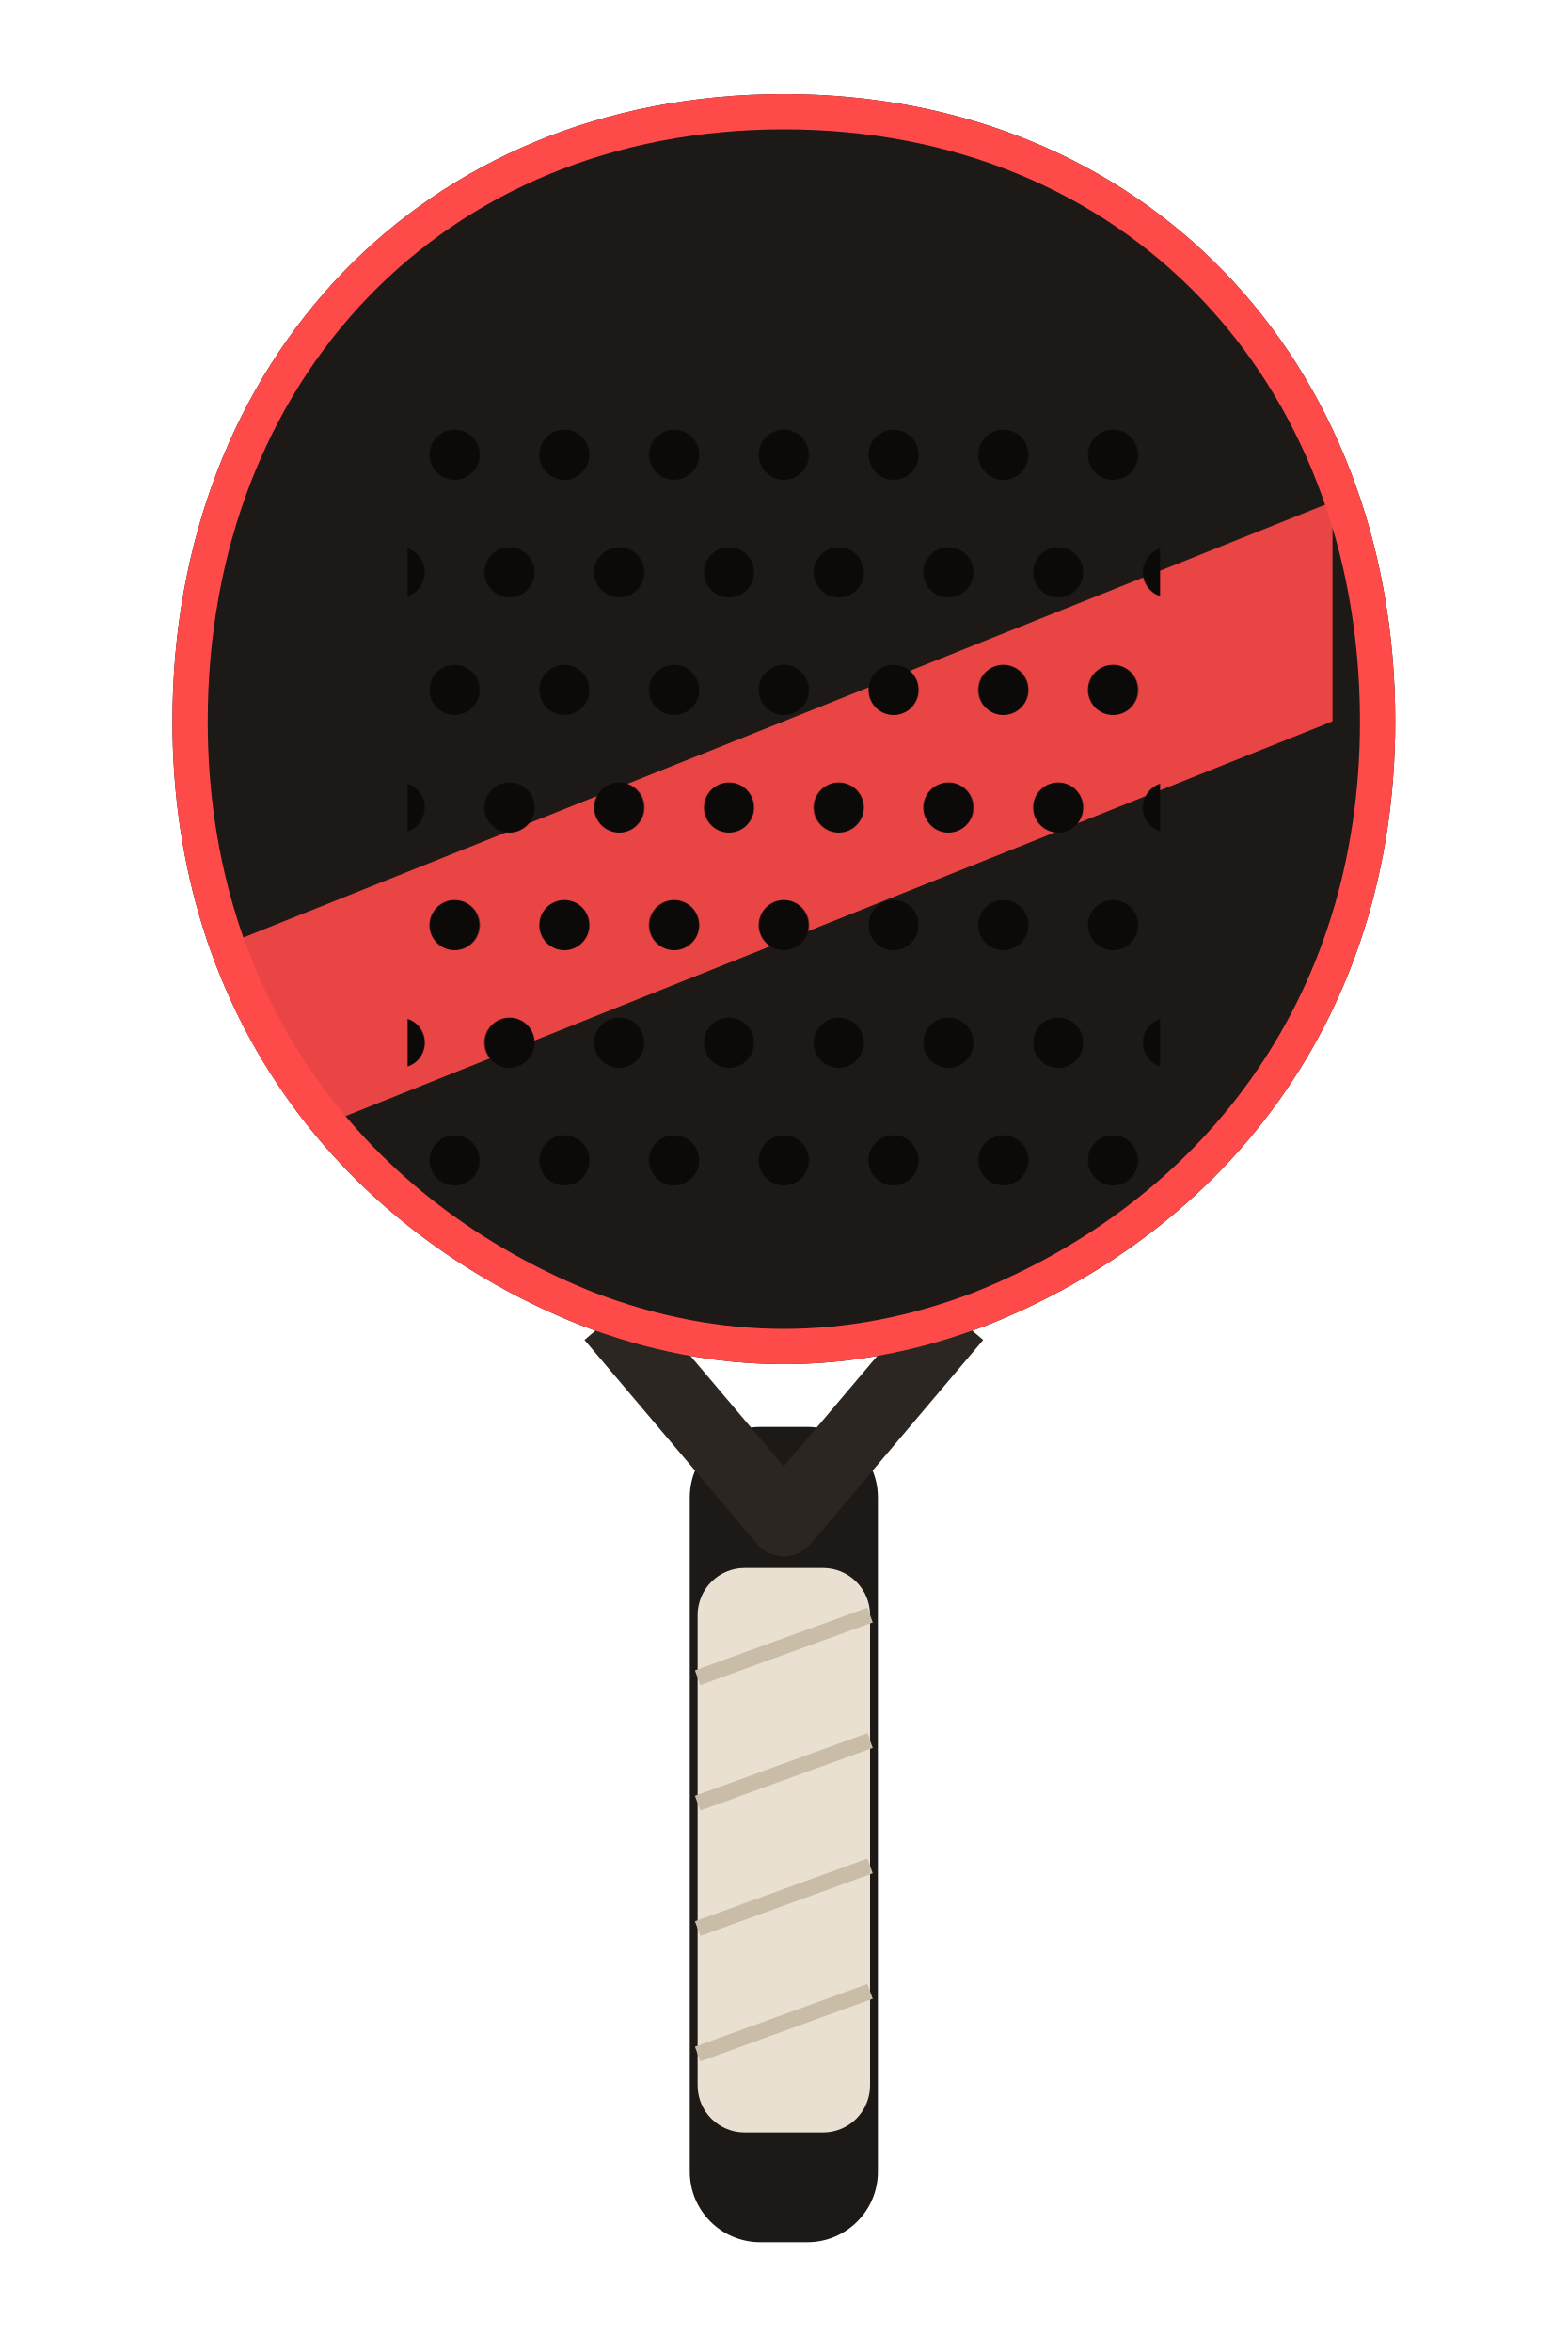
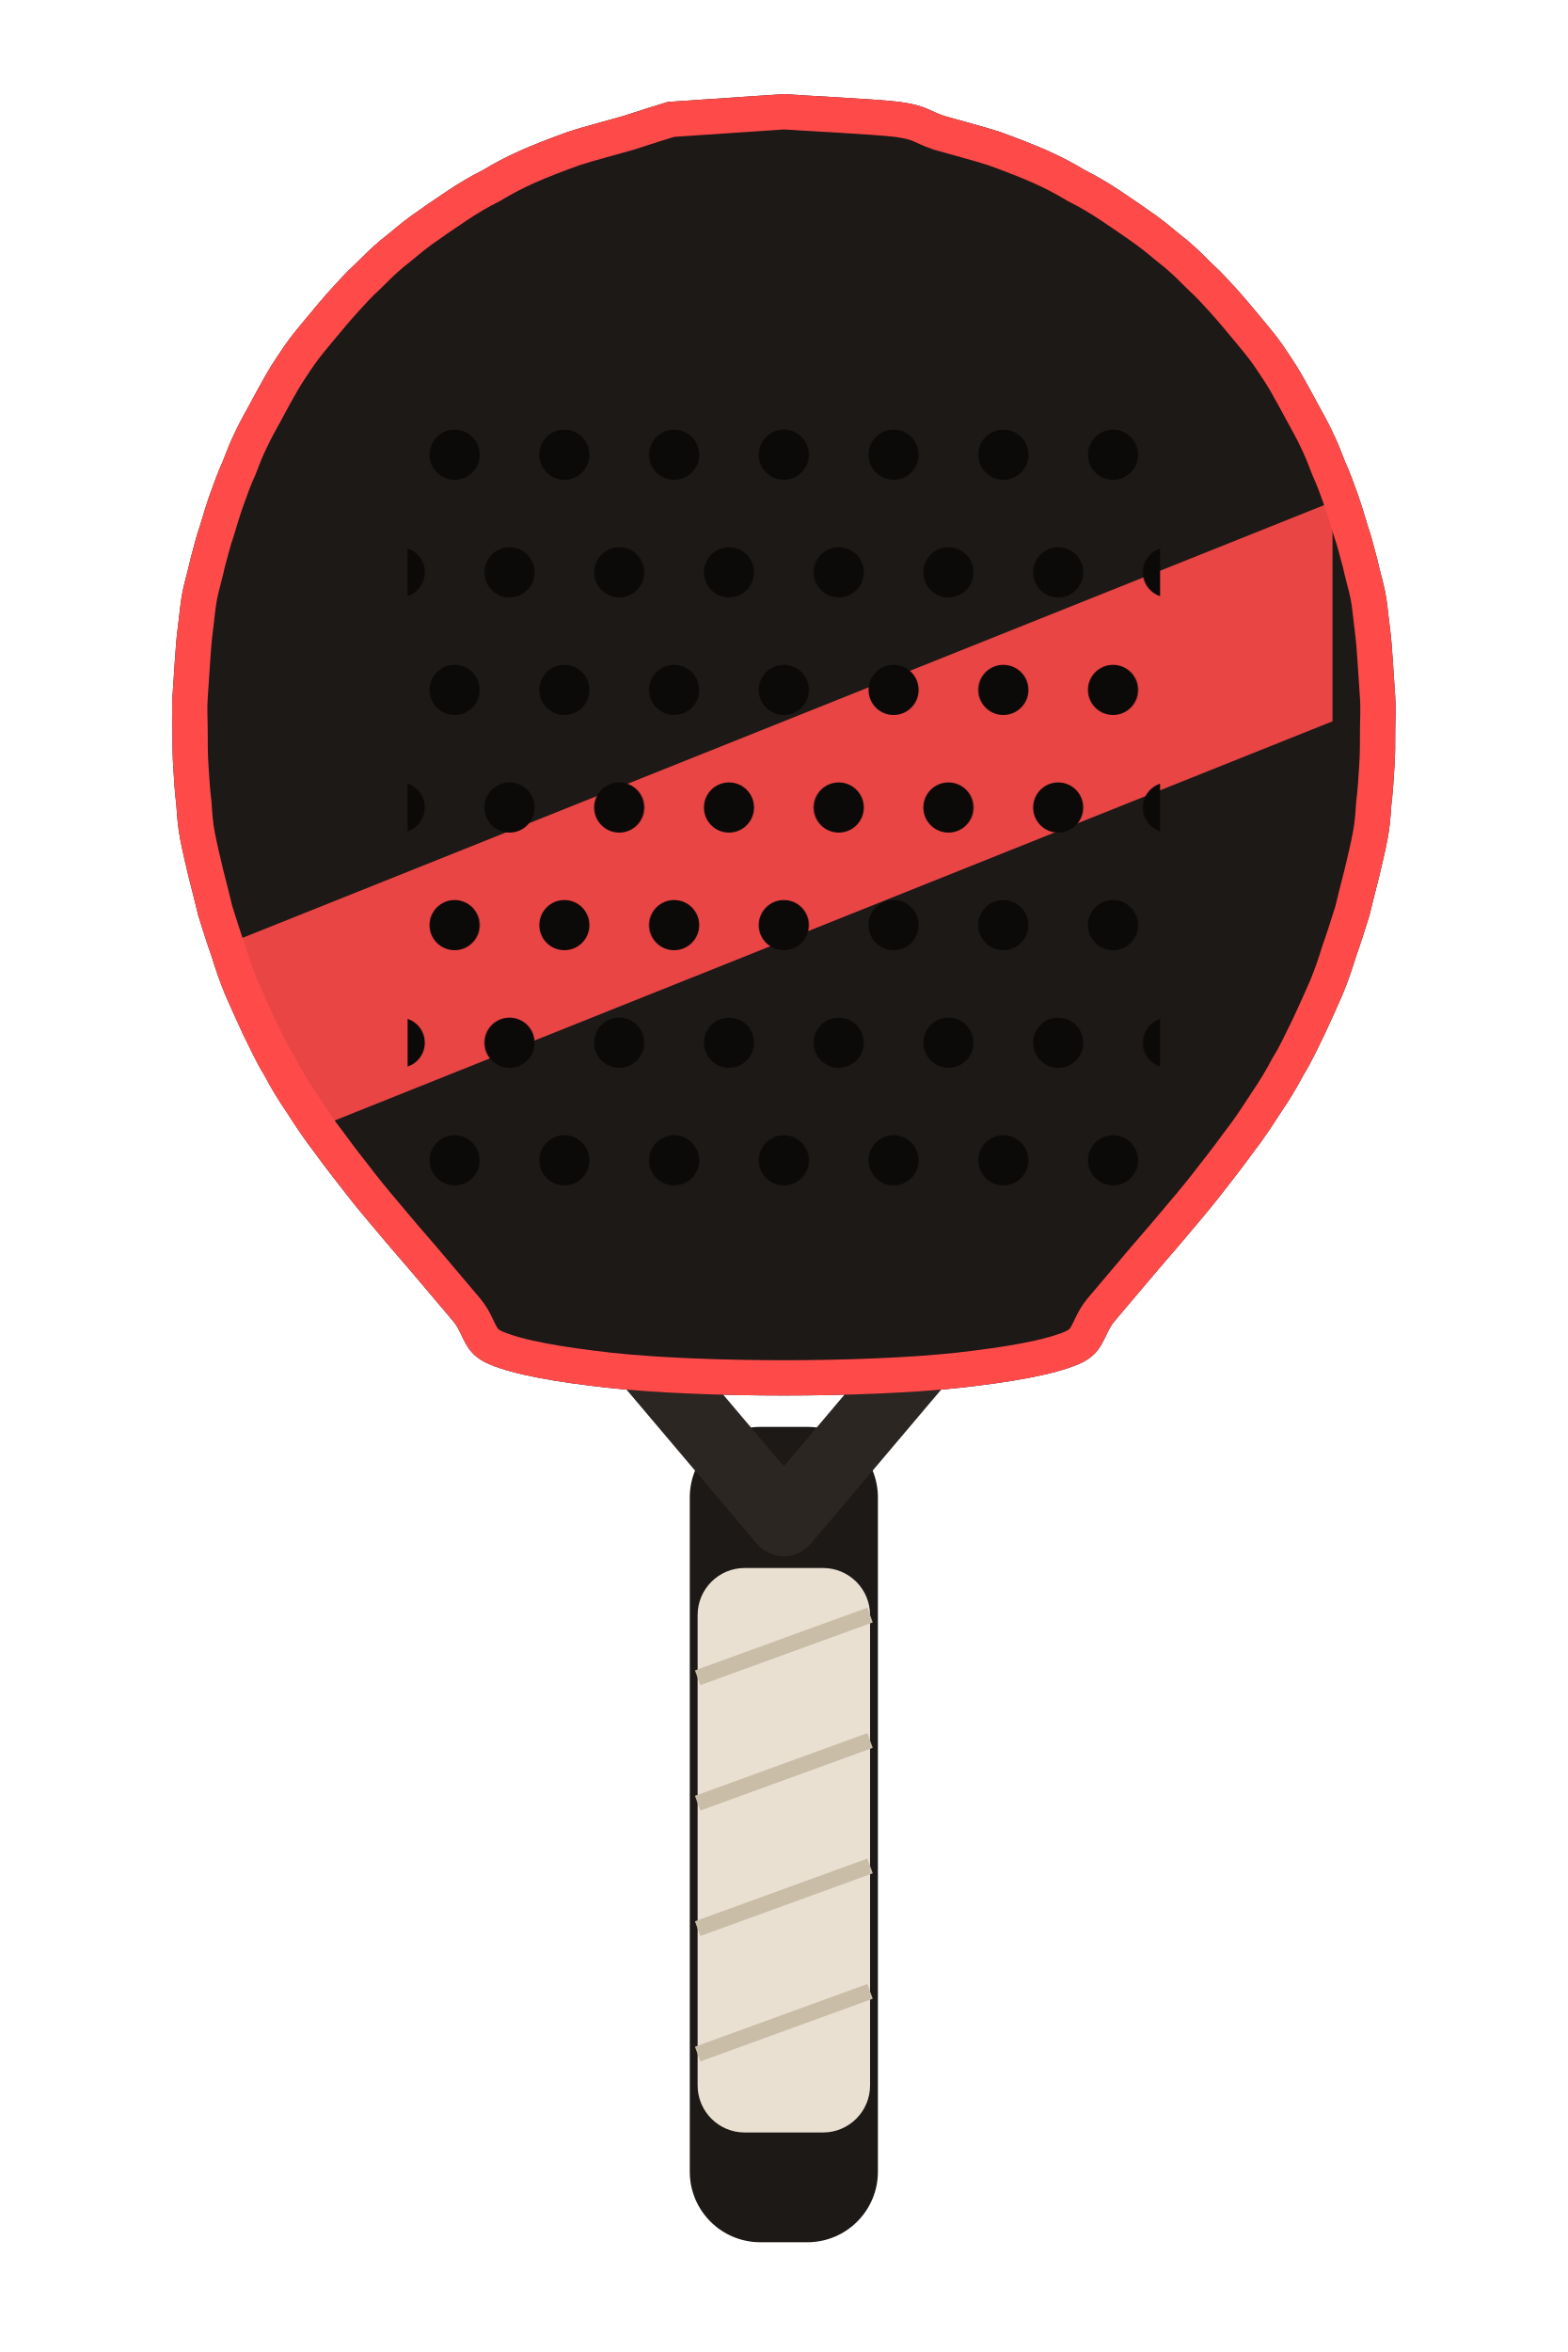
<svg xmlns="http://www.w3.org/2000/svg" viewBox="0 0 200 300">
  <defs>
    <clipPath id="c">
-       <path d="M100 12C146 12 178 46 178 92C178 130 156 157 126 169Q113 174 100 174Q87 174 74 169C44 157 22 130 22 92C22 46 54 12 100 12Z" />
+       <path d="M100.0 12.0C102.5 12.2 111.4 12.6 114.8 13.0C118.3 13.5 118.4 14.1 120.5 14.8C122.6 15.4 125.3 16.1 127.5 16.8C129.7 17.6 131.8 18.4 133.6 19.2C135.4 20.0 136.9 20.8 138.4 21.7C140.0 22.5 141.5 23.4 143.0 24.4C144.5 25.4 146.1 26.5 147.5 27.5C148.9 28.5 150.1 29.6 151.4 30.6C152.6 31.6 153.7 32.7 154.7 33.7C155.8 34.7 156.7 35.7 157.7 36.8C158.7 37.9 159.7 39.1 160.7 40.3C161.7 41.5 162.8 42.8 163.7 44.1C164.5 45.3 165.2 46.3 165.9 47.5C166.6 48.7 167.3 50.0 168.0 51.3C168.7 52.6 169.4 53.8 170.0 55.1C170.6 56.3 171.1 57.6 171.6 58.9C172.2 60.2 172.7 61.6 173.2 63.0C173.7 64.4 174.1 65.8 174.5 67.1C175.0 68.5 175.3 69.9 175.7 71.3C176.0 72.7 176.4 74.0 176.7 75.4C177.0 76.9 177.1 78.4 177.3 79.9C177.5 81.4 177.6 82.9 177.7 84.4C177.8 85.9 177.9 87.4 178.0 88.9C178.1 90.4 178.0 91.9 178.0 93.3C178.0 94.8 178.0 96.3 177.9 97.8C177.8 99.4 177.7 101.1 177.5 102.7C177.4 104.2 177.3 105.6 177.0 107.1C176.7 108.7 176.3 110.3 175.9 112.0C175.5 113.6 175.1 115.1 174.7 116.8C174.2 118.4 173.6 120.3 173.0 122.0C172.5 123.6 172.0 125.1 171.3 126.8C170.6 128.4 169.8 130.2 169.0 131.9C168.1 133.7 167.3 135.5 166.3 137.1C165.4 138.8 164.5 140.3 163.4 141.9C162.3 143.6 161.2 145.3 159.8 147.1C158.5 148.9 157.0 150.8 155.6 152.6C154.2 154.4 152.8 156.0 151.3 157.8C149.8 159.6 148.1 161.5 146.6 163.3C145.1 165.1 143.7 166.7 142.2 168.5C140.7 170.3 140.9 172.6 137.6 174.0C134.3 175.4 128.8 176.3 122.6 177.0C116.3 177.7 107.5 178.0 100.0 178.0C92.5 178.0 83.7 177.7 77.4 177.0C71.2 176.3 65.7 175.4 62.4 174.0C59.1 172.6 59.3 170.3 57.8 168.5C56.3 166.7 54.9 165.1 53.4 163.3C51.9 161.5 50.2 159.6 48.7 157.8C47.2 156.0 45.8 154.4 44.4 152.6C43.0 150.8 41.5 148.9 40.2 147.1C38.8 145.3 37.7 143.6 36.6 141.9C35.5 140.3 34.6 138.8 33.7 137.1C32.7 135.5 31.9 133.7 31.0 131.9C30.2 130.2 29.4 128.4 28.7 126.8C28.0 125.1 27.5 123.6 27.0 122.0C26.4 120.3 25.8 118.4 25.3 116.8C24.9 115.1 24.5 113.6 24.1 112.0C23.7 110.3 23.3 108.7 23.0 107.1C22.7 105.6 22.6 104.2 22.5 102.7C22.3 101.1 22.2 99.4 22.1 97.8C22.0 96.3 22.0 94.8 22.0 93.3C22.0 91.9 21.9 90.4 22.0 88.9C22.1 87.4 22.2 85.9 22.3 84.4C22.4 82.9 22.5 81.4 22.7 79.9C22.9 78.4 23.0 76.9 23.3 75.4C23.6 74.0 24.0 72.7 24.3 71.3C24.7 69.9 25.0 68.5 25.5 67.1C25.9 65.8 26.3 64.4 26.8 63.0C27.3 61.6 27.8 60.2 28.4 58.9C28.9 57.6 29.4 56.3 30.0 55.1C30.6 53.8 31.3 52.6 32.0 51.3C32.7 50.0 33.4 48.7 34.1 47.5C34.8 46.3 35.5 45.3 36.3 44.1C37.2 42.8 38.3 41.5 39.3 40.3C40.3 39.1 41.3 37.9 42.3 36.8C43.3 35.7 44.2 34.7 45.3 33.7C46.3 32.7 47.4 31.6 48.6 30.6C49.9 29.6 51.1 28.5 52.5 27.5C53.9 26.5 55.5 25.4 57.0 24.4C58.5 23.4 60.0 22.5 61.6 21.7C63.1 20.8 64.6 20.0 66.4 19.2C68.2 18.4 70.3 17.6 72.5 16.8C74.7 16.1 77.4 15.4 79.5 14.8C81.6 14.1 84.2 13.3 85.2 13.0Z" />
    </clipPath>
    <pattern id="h" width="14" height="30" patternUnits="userSpaceOnUse" x="51" y="51">
      <circle cx="7" cy="7" r="3.2" fill="#0c0a09" />
      <circle cx="14" cy="22" r="3.2" fill="#0c0a09" />
      <circle cx="0" cy="22" r="3.2" fill="#0c0a09" />
    </pattern>
  </defs>
  <rect x="88" y="182" width="24" height="104" rx="9" fill="#1c1917" />
  <rect x="89" y="200" width="22" height="72" rx="6" fill="#e9e0d1" />
  <path d="M89 214l22-8M89 230l22-8M89 246l22-8M89 262l22-8" stroke="#c9bda8" stroke-width="2" />
  <path d="M78 168l22 26 22-26" fill="none" stroke="#2b2622" stroke-width="9" stroke-linejoin="round" />
-   <path d="M100 12C146 12 178 46 178 92C178 130 156 157 126 169Q113 174 100 174Q87 174 74 169C44 157 22 130 22 92C22 46 54 12 100 12Z" fill="#1c1917" />
+   <path d="M100.0 12.0C102.5 12.2 111.4 12.6 114.8 13.0C118.3 13.5 118.4 14.1 120.5 14.8C122.6 15.4 125.3 16.1 127.5 16.8C129.7 17.6 131.8 18.4 133.6 19.2C135.4 20.0 136.9 20.8 138.4 21.7C140.0 22.5 141.5 23.4 143.0 24.4C144.5 25.4 146.1 26.5 147.5 27.5C148.9 28.5 150.1 29.6 151.4 30.6C152.6 31.6 153.7 32.7 154.7 33.7C155.8 34.7 156.7 35.7 157.7 36.8C158.7 37.9 159.7 39.1 160.7 40.3C161.7 41.5 162.8 42.8 163.7 44.1C164.5 45.3 165.2 46.3 165.9 47.5C166.6 48.7 167.3 50.0 168.0 51.3C168.7 52.6 169.4 53.8 170.0 55.1C170.6 56.3 171.1 57.6 171.6 58.9C172.2 60.2 172.7 61.6 173.2 63.0C173.7 64.4 174.1 65.8 174.5 67.1C175.0 68.5 175.3 69.9 175.7 71.3C176.0 72.7 176.4 74.0 176.7 75.4C177.0 76.9 177.1 78.4 177.3 79.9C177.5 81.4 177.6 82.9 177.7 84.4C177.8 85.9 177.9 87.4 178.0 88.9C178.1 90.4 178.0 91.9 178.0 93.3C178.0 94.8 178.0 96.3 177.9 97.8C177.8 99.4 177.7 101.1 177.5 102.7C177.4 104.2 177.3 105.6 177.0 107.1C176.7 108.7 176.3 110.3 175.9 112.0C175.5 113.6 175.1 115.1 174.7 116.8C174.2 118.4 173.6 120.3 173.0 122.0C172.5 123.6 172.0 125.1 171.3 126.8C170.6 128.4 169.8 130.2 169.0 131.9C168.1 133.7 167.3 135.5 166.3 137.1C165.4 138.8 164.5 140.3 163.4 141.9C162.3 143.6 161.2 145.3 159.8 147.1C158.5 148.9 157.0 150.8 155.6 152.6C154.2 154.4 152.8 156.0 151.3 157.8C149.8 159.6 148.1 161.5 146.6 163.3C145.1 165.1 143.7 166.7 142.2 168.5C140.7 170.3 140.9 172.6 137.6 174.0C134.3 175.4 128.8 176.3 122.6 177.0C116.3 177.7 107.5 178.0 100.0 178.0C92.5 178.0 83.7 177.7 77.4 177.0C71.2 176.3 65.7 175.4 62.4 174.0C59.1 172.6 59.3 170.3 57.8 168.5C56.3 166.7 54.9 165.1 53.4 163.3C51.9 161.5 50.2 159.6 48.7 157.8C47.2 156.0 45.8 154.4 44.4 152.6C43.0 150.8 41.5 148.9 40.2 147.1C38.8 145.3 37.7 143.6 36.6 141.9C35.5 140.3 34.6 138.8 33.7 137.1C32.7 135.5 31.9 133.7 31.0 131.9C30.2 130.2 29.4 128.4 28.7 126.8C28.0 125.1 27.5 123.6 27.0 122.0C26.4 120.3 25.8 118.4 25.3 116.8C24.9 115.1 24.5 113.6 24.1 112.0C23.7 110.3 23.3 108.7 23.0 107.1C22.7 105.6 22.6 104.2 22.5 102.7C22.3 101.1 22.2 99.4 22.1 97.8C22.0 96.3 22.0 94.8 22.0 93.3C22.0 91.9 21.9 90.4 22.0 88.9C22.1 87.4 22.2 85.9 22.3 84.4C22.4 82.9 22.5 81.4 22.7 79.9C22.9 78.4 23.0 76.9 23.3 75.4C23.6 74.0 24.0 72.7 24.3 71.3C24.7 69.9 25.0 68.5 25.5 67.1C25.9 65.8 26.3 64.4 26.8 63.0C27.3 61.6 27.8 60.2 28.4 58.9C28.9 57.6 29.4 56.3 30.0 55.1C30.6 53.8 31.3 52.6 32.0 51.3C32.7 50.0 33.4 48.7 34.1 47.5C34.8 46.3 35.5 45.3 36.3 44.1C37.2 42.8 38.3 41.5 39.3 40.3C40.3 39.1 41.3 37.9 42.3 36.8C43.3 35.7 44.2 34.7 45.3 33.7C46.3 32.7 47.4 31.6 48.6 30.6C49.9 29.6 51.1 28.5 52.5 27.5C53.9 26.5 55.5 25.4 57.0 24.4C58.5 23.4 60.0 22.5 61.6 21.7C63.1 20.8 64.6 20.0 66.4 19.2C68.2 18.4 70.3 17.6 72.5 16.8C74.7 16.1 77.4 15.4 79.5 14.8C81.6 14.1 84.2 13.3 85.2 13.0Z" fill="#1c1917" />
  <g clip-path="url(#c)">
-     <path d="M100 12C146 12 178 46 178 92C178 130 156 157 126 169Q113 174 100 174Q87 174 74 169C44 157 22 130 22 92C22 46 54 12 100 12Z" fill="none" stroke="#ff4a4a" stroke-width="9" />
+     <path d="M100.0 12.0C102.5 12.2 111.4 12.6 114.8 13.0C118.3 13.5 118.4 14.1 120.5 14.8C122.6 15.4 125.3 16.1 127.5 16.8C129.7 17.6 131.8 18.4 133.6 19.2C135.4 20.0 136.9 20.8 138.4 21.7C140.0 22.5 141.5 23.4 143.0 24.4C144.5 25.4 146.1 26.5 147.5 27.5C148.9 28.5 150.1 29.6 151.4 30.6C152.6 31.6 153.7 32.7 154.7 33.7C155.8 34.7 156.7 35.7 157.7 36.8C158.7 37.9 159.7 39.1 160.7 40.3C161.7 41.5 162.8 42.8 163.7 44.1C164.5 45.3 165.2 46.3 165.9 47.5C166.6 48.7 167.3 50.0 168.0 51.3C168.7 52.6 169.4 53.8 170.0 55.1C170.6 56.3 171.1 57.6 171.6 58.9C172.2 60.2 172.7 61.6 173.2 63.0C173.7 64.4 174.1 65.8 174.5 67.1C175.0 68.5 175.3 69.9 175.7 71.3C176.0 72.7 176.4 74.0 176.7 75.4C177.0 76.9 177.1 78.4 177.3 79.9C177.5 81.4 177.6 82.9 177.7 84.4C177.8 85.9 177.9 87.4 178.0 88.9C178.1 90.4 178.0 91.9 178.0 93.3C178.0 94.8 178.0 96.3 177.9 97.8C177.8 99.4 177.7 101.1 177.5 102.7C177.4 104.2 177.3 105.6 177.0 107.1C176.7 108.7 176.3 110.3 175.9 112.0C175.5 113.6 175.1 115.1 174.7 116.8C174.2 118.4 173.6 120.3 173.0 122.0C172.5 123.6 172.0 125.1 171.3 126.8C170.6 128.4 169.8 130.2 169.0 131.9C168.1 133.7 167.3 135.5 166.3 137.1C165.4 138.8 164.5 140.3 163.4 141.9C162.3 143.6 161.2 145.3 159.8 147.1C158.5 148.9 157.0 150.8 155.6 152.6C154.2 154.4 152.8 156.0 151.3 157.8C149.8 159.6 148.1 161.5 146.6 163.3C145.1 165.1 143.7 166.7 142.2 168.5C140.7 170.3 140.9 172.6 137.6 174.0C134.3 175.4 128.8 176.3 122.6 177.0C116.3 177.7 107.5 178.0 100.0 178.0C92.5 178.0 83.7 177.7 77.4 177.0C71.2 176.3 65.7 175.4 62.4 174.0C59.1 172.6 59.3 170.3 57.8 168.5C56.3 166.7 54.9 165.1 53.4 163.3C51.9 161.5 50.2 159.6 48.7 157.8C47.2 156.0 45.8 154.4 44.4 152.6C43.0 150.8 41.5 148.9 40.2 147.1C38.8 145.3 37.7 143.6 36.6 141.9C35.5 140.3 34.6 138.8 33.7 137.1C32.7 135.5 31.9 133.7 31.0 131.9C30.2 130.2 29.4 128.4 28.7 126.8C28.0 125.1 27.5 123.6 27.0 122.0C26.4 120.3 25.8 118.4 25.3 116.8C24.9 115.1 24.5 113.6 24.1 112.0C23.7 110.3 23.3 108.7 23.0 107.1C22.7 105.6 22.6 104.2 22.5 102.7C22.3 101.1 22.2 99.4 22.1 97.8C22.0 96.3 22.0 94.8 22.0 93.3C22.0 91.9 21.9 90.4 22.0 88.9C22.1 87.4 22.2 85.9 22.3 84.4C22.4 82.9 22.5 81.4 22.7 79.9C22.9 78.4 23.0 76.9 23.3 75.4C23.6 74.0 24.0 72.7 24.3 71.3C24.7 69.9 25.0 68.5 25.5 67.1C25.9 65.8 26.3 64.4 26.8 63.0C27.3 61.6 27.8 60.2 28.4 58.9C28.9 57.6 29.4 56.3 30.0 55.1C30.6 53.8 31.3 52.6 32.0 51.3C32.7 50.0 33.4 48.7 34.1 47.5C34.8 46.3 35.5 45.3 36.3 44.1C37.2 42.8 38.3 41.5 39.3 40.3C40.3 39.1 41.3 37.9 42.3 36.8C43.3 35.7 44.2 34.7 45.3 33.7C46.3 32.7 47.4 31.6 48.6 30.6C49.9 29.6 51.1 28.5 52.5 27.5C53.9 26.5 55.5 25.4 57.0 24.4C58.5 23.4 60.0 22.5 61.6 21.7C63.1 20.8 64.6 20.0 66.4 19.2C68.2 18.4 70.3 17.6 72.5 16.8C74.7 16.1 77.4 15.4 79.5 14.8C81.6 14.1 84.2 13.3 85.2 13.0Z" fill="none" stroke="#ff4a4a" stroke-width="9" />
    <path d="M30 120 L170 64 L170 92 L30 148z" fill="#ff4a4a" opacity=".9" />
    <rect x="52" y="50" width="96" height="108" fill="url(#h)" />
  </g>
</svg>
